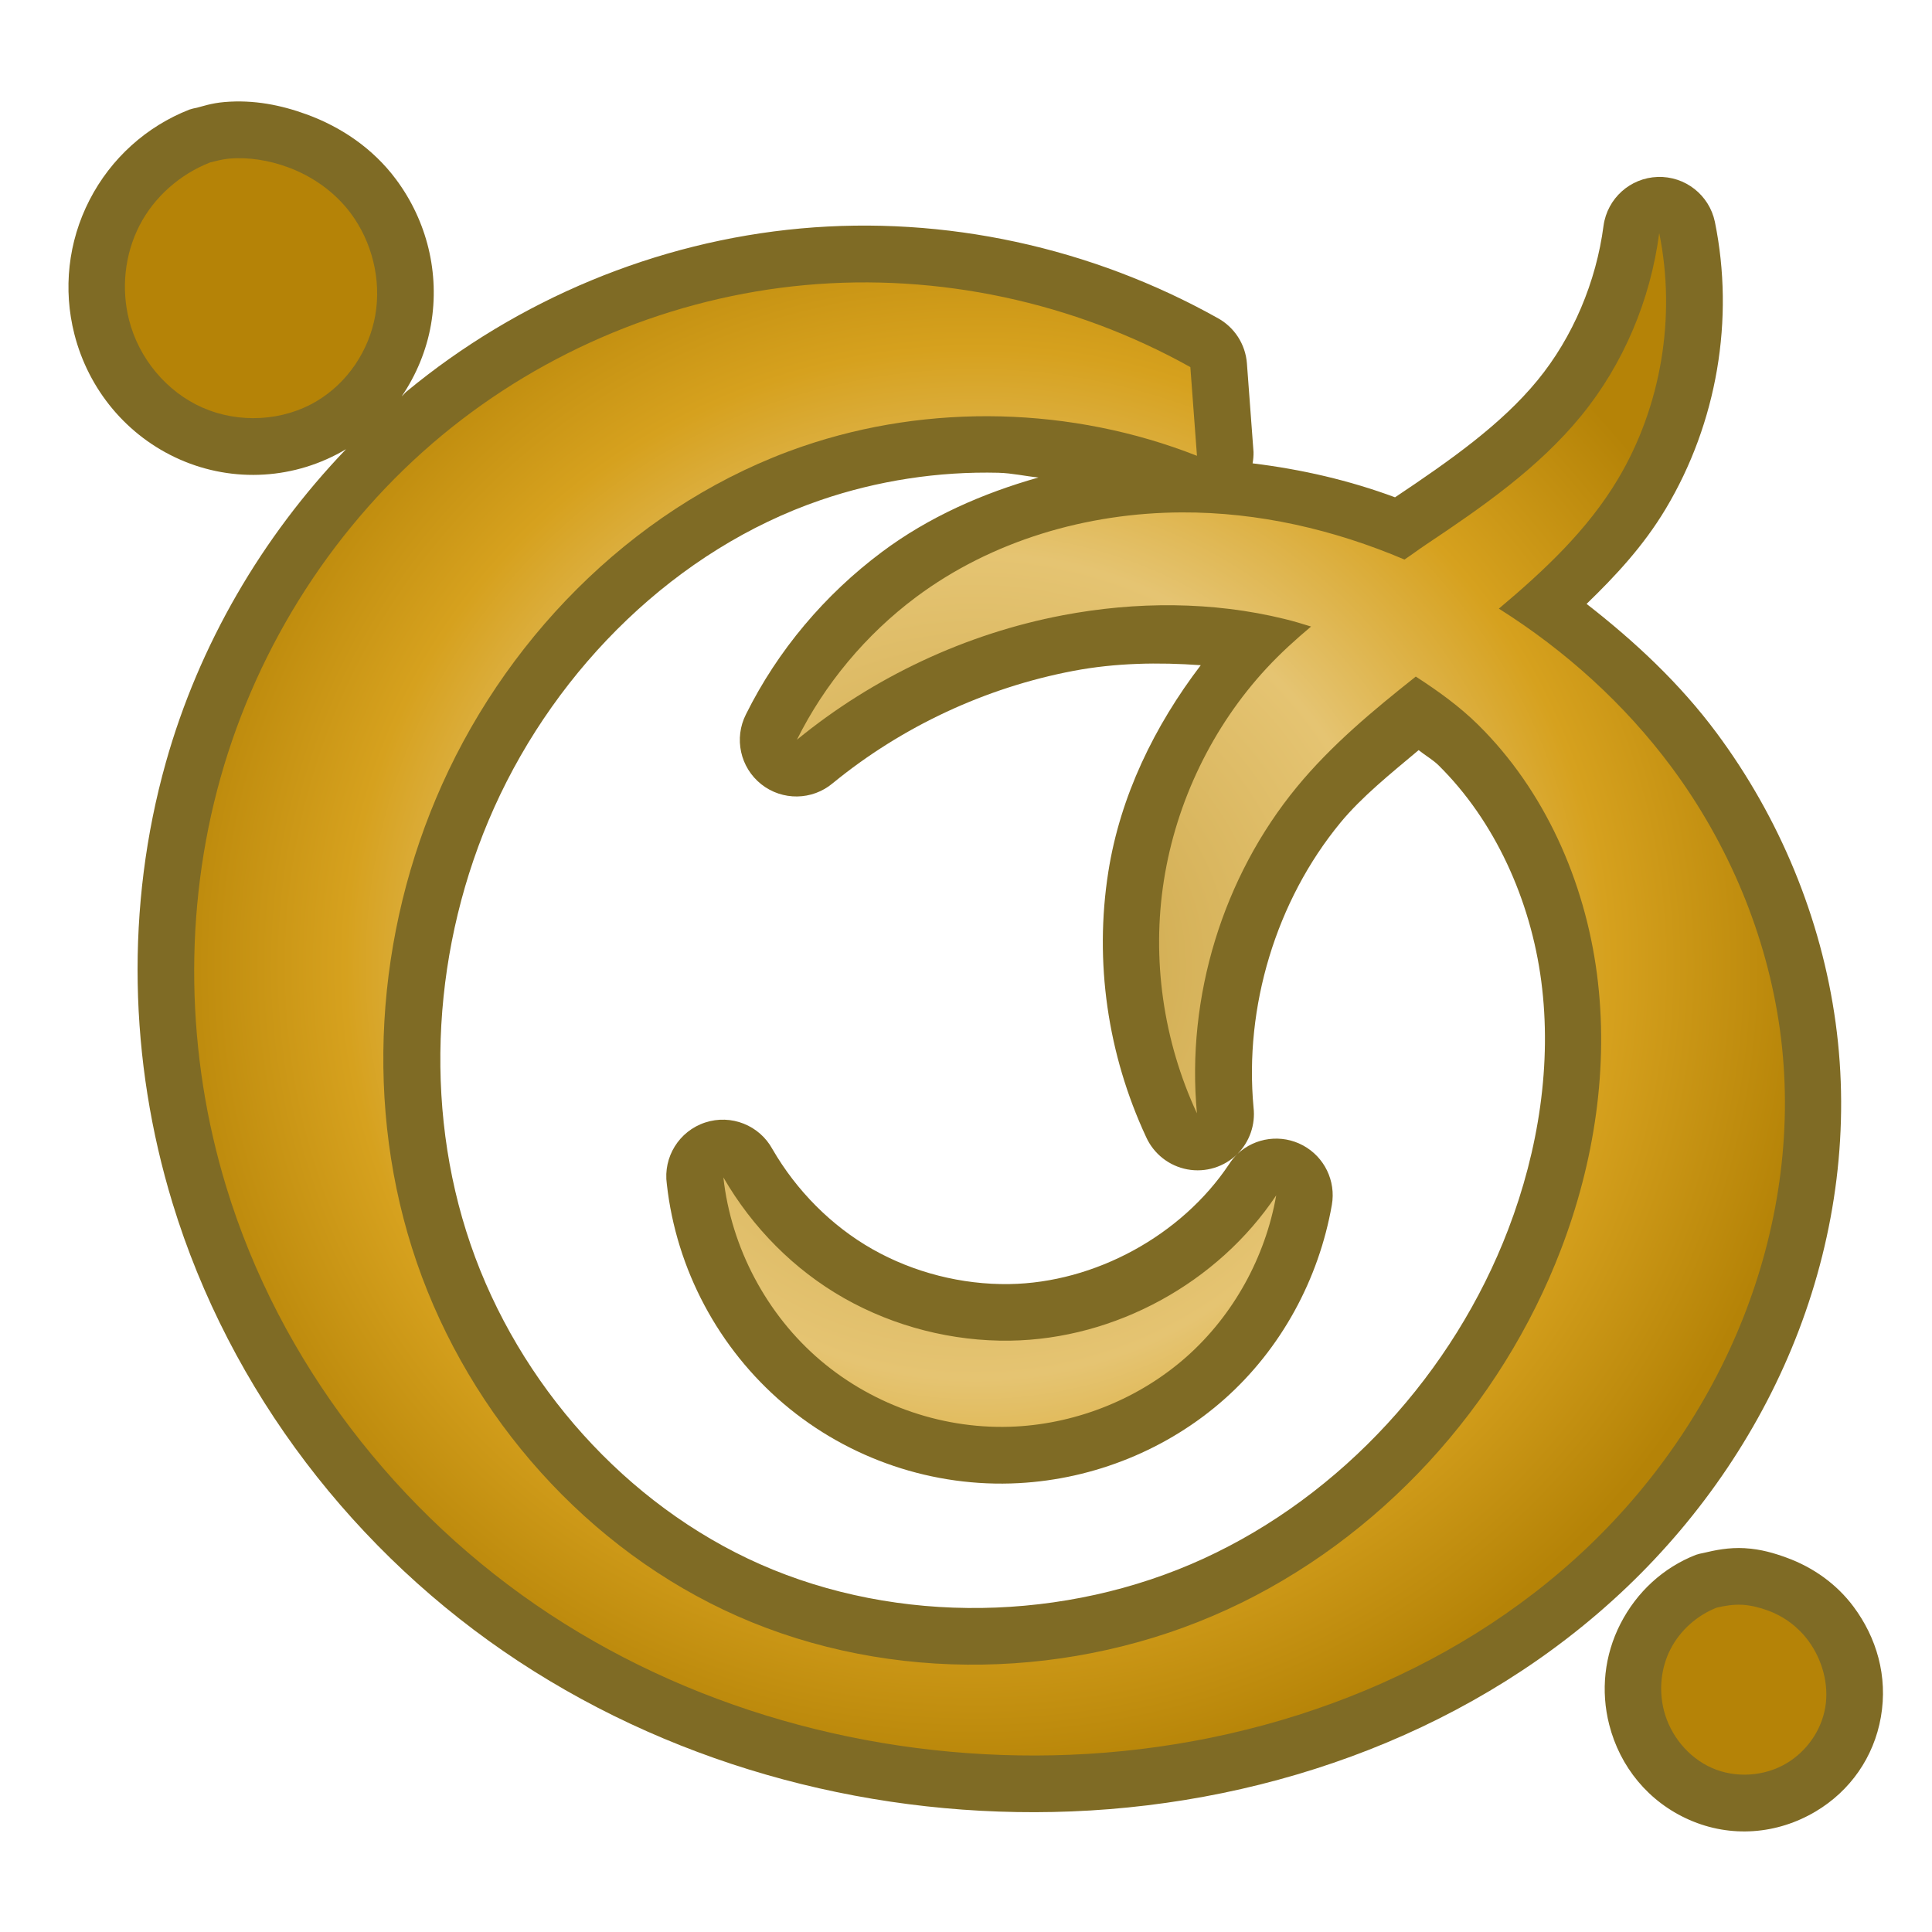
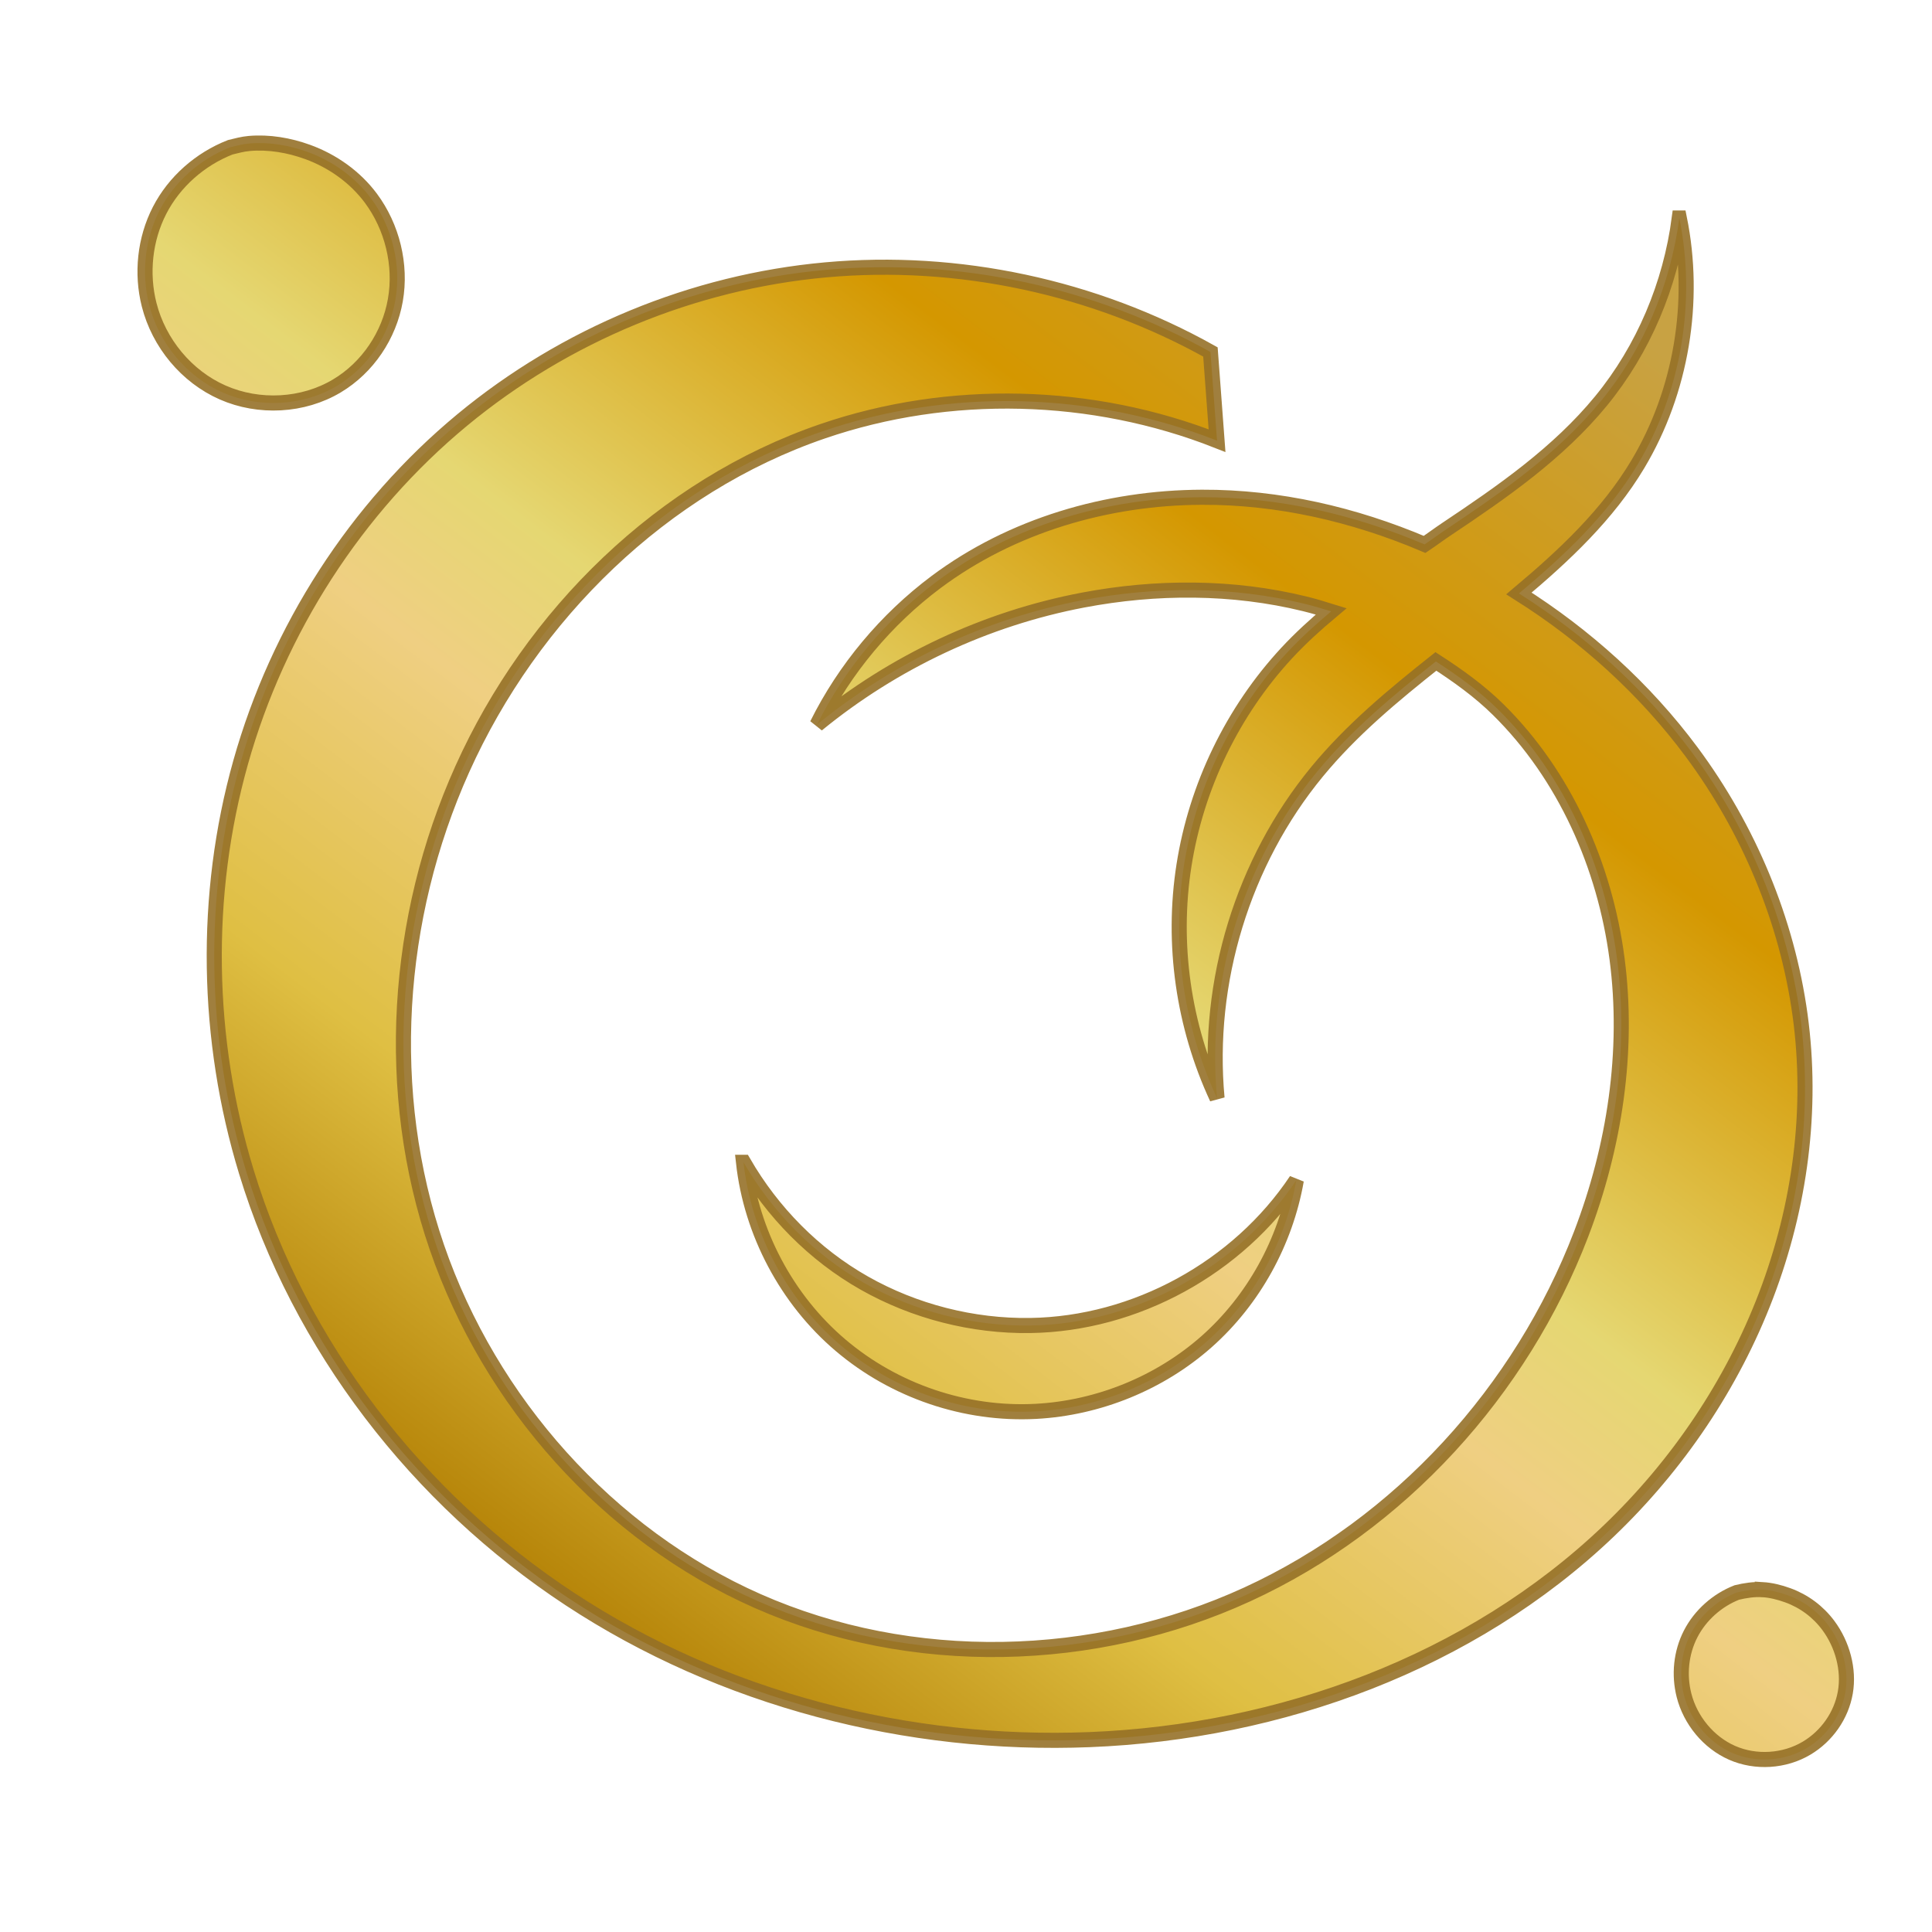
<svg xmlns="http://www.w3.org/2000/svg" xmlns:xlink="http://www.w3.org/1999/xlink" width="64px" height="64px" id="svg2985" version="1.1">
  <defs id="defs2987">
    <linearGradient id="linearGradient3923">
      <stop style="stop-color:#aa7100;stop-opacity:1;" offset="0" id="stop3925" />
      <stop style="stop-color:#e9c24e;stop-opacity:1;" offset="1" id="stop3927" />
    </linearGradient>
    <linearGradient id="linearGradient3797">
      <stop style="stop-color:#daaa31;stop-opacity:1;" offset="0" id="stop3799" />
      <stop id="stop3805" offset="0.5" style="stop-color:#f8cc5f;stop-opacity:1;" />
      <stop style="stop-color:#f4ae00;stop-opacity:1;" offset="0.75" id="stop3921" />
      <stop style="stop-color:#b58307;stop-opacity:1;" offset="1" id="stop3801" />
    </linearGradient>
    <radialGradient xlink:href="#linearGradient3797" id="radialGradient3803" cx="31.7" cy="30.072" fx="31.7" fy="30.072" r="28.181" gradientTransform="matrix(0.989488,-0.00306323,0.00299906,0.968759,0.243044,1.036586)" gradientUnits="userSpaceOnUse" />
    <linearGradient xlink:href="#linearGradient3923" id="linearGradient3931" x1="1.693" y1="1.738" x2="60.207" y2="59.769" gradientUnits="userSpaceOnUse" />
    <radialGradient xlink:href="#linearGradient3797-2" id="radialGradient3803-4" cx="31.7" cy="30.072" fx="31.7" fy="30.072" r="28.181" gradientTransform="matrix(0.989488,-0.00306323,0.00299906,0.968759,0.8626708,2.979389)" gradientUnits="userSpaceOnUse" />
    <linearGradient id="linearGradient3797-2">
      <stop style="stop-color:#c8a243;stop-opacity:1;" offset="0" id="stop3799-6" />
      <stop id="stop3805-5" offset="0.5" style="stop-color:#e5c472;stop-opacity:1;" />
      <stop style="stop-color:#d6a11e;stop-opacity:1;" offset="0.75" id="stop3921-5" />
      <stop style="stop-color:#b58307;stop-opacity:1;" offset="1" id="stop3801-9" />
    </linearGradient>
+     <linearGradient xlink:href="#linearGradient3797-5" id="linearGradient3771" x1="49.832" y1="7.251" x2="16.414" y2="51.048" gradientUnits="userSpaceOnUse" gradientTransform="translate(-1.88076,-0.07227955)" />
+     <linearGradient id="linearGradient3797-5">
+       <stop style="stop-color:#c8a243;stop-opacity:1;" offset="0" id="stop3799-0" />
+       <stop id="stop3775" offset="0.248" style="stop-color:#d49700;stop-opacity:1;" />
+       <stop id="stop3805-7" offset="0.495" style="stop-color:#e5d772;stop-opacity:1;" />
+       <stop style="stop-color:#efcf82;stop-opacity:1;" offset="0.593" id="stop3921-7" />
+       <stop id="stop3773" offset="0.797" style="stop-color:#dfbf43;stop-opacity:1;" />
+       <stop style="stop-color:#b58307;stop-opacity:1;" offset="1" id="stop3801-0" />
+     </linearGradient>
+     <linearGradient y2="51.048" x2="16.414" y1="7.251" x1="49.832" gradientTransform="translate(1.285056,1.440114)" gradientUnits="userSpaceOnUse" id="linearGradient3864" xlink:href="#linearGradient3797-5" />
  </defs>
  <g id="layer1">
-     <path transform="translate(0.6196268,1.942803)" style="opacity:0.942;fill:#786218;fill-opacity:1;stroke:none;" id="path3027" d="M 6.812,1.438 C 6.375,1.475 6.068,1.586 5.906,1.625 a 1.873,1.873 0 0 0 -0.25,0.062 c -1.418,0.555 -2.6,1.612 -3.312,3 -0.709,1.381 -0.878,2.954 -0.5,4.438 0.467,1.836 1.736,3.381 3.5,4.156 1.771,0.778 3.816,0.661 5.5,-0.344 -2.795,2.916 -4.874,6.485 -5.969,10.375 -1.342,4.77 -1.22,9.875 0.219,14.594 1.898,6.226 6.061,11.633 11.469,15.188 5.402,3.552 11.9,5.224 18.312,4.969 6.712,-0.267 13.454,-2.708 18.406,-7.438 2.48,-2.368 4.46,-5.277 5.688,-8.5 1.227,-3.223 1.694,-6.722 1.219,-10.188 -0.476,-3.473 -1.863,-6.8 -3.938,-9.594 -1.221,-1.645 -2.71,-3.034 -4.312,-4.281 0.958,-0.927 1.884,-1.917 2.625,-3.156 1.696,-2.837 2.283,-6.274 1.625,-9.5 A 1.873,1.873 0 0 0 52.5,5.531 c -0.242,1.86 -1.016,3.697 -2.188,5.125 -1.195,1.457 -2.883,2.649 -4.719,3.875 -1.521,-0.564 -3.092,-0.925 -4.719,-1.125 a 1.873,1.873 0 0 0 0.031,-0.375 l -0.219,-2.938 a 1.873,1.873 0 0 0 -0.969,-1.5 C 35.533,6.254 30.686,5.191 25.906,5.625 c -4.779,0.434 -9.369,2.351 -13.062,5.406 -0.057,0.047 -0.1,0.109 -0.156,0.156 0.479,-0.706 0.82,-1.521 0.969,-2.375 C 13.954,7.106 13.524,5.375 12.5,4 11.736,2.973 10.679,2.261 9.531,1.844 8.698,1.541 7.79,1.353 6.812,1.438 z m 25.656,12.281 c 0.44,0.011 0.875,0.113 1.312,0.156 -1.839,0.521 -3.625,1.3 -5.188,2.469 -1.889,1.412 -3.449,3.258 -4.5,5.375 A 1.873,1.873 0 0 0 26.969,24 c 2.297,-1.879 5.062,-3.167 7.969,-3.719 1.397,-0.265 2.82,-0.289 4.219,-0.188 -1.535,2.014 -2.668,4.338 -3.062,6.844 -0.47,2.987 -0.022,6.047 1.25,8.781 A 1.873,1.873 0 0 0 40.375,36.281 1.873,1.873 0 0 0 40.906,34.75 c -0.312,-3.34 0.745,-6.85 2.875,-9.438 0.707,-0.858 1.663,-1.625 2.594,-2.406 0.207,0.166 0.48,0.326 0.656,0.5 1.861,1.835 3.052,4.453 3.406,7.156 0.356,2.717 -0.084,5.578 -1.094,8.219 C 47.531,43.523 43.83,47.586 39.25,49.688 34.682,51.784 29.121,51.889 24.562,49.875 20.123,47.914 16.562,43.913 14.969,39.281 13.374,34.646 13.719,29.33 15.75,24.812 c 2.101,-4.671 6.054,-8.557 10.812,-10.188 1.88,-0.644 3.897,-0.956 5.906,-0.906 z M 40.375,36.281 A 1.873,1.873 0 0 0 40.094,36.625 c -1.577,2.363 -4.448,3.927 -7.281,3.969 -1.57,0.023 -3.166,-0.382 -4.531,-1.156 -1.355,-0.768 -2.517,-1.938 -3.312,-3.312 a 1.873,1.873 0 0 0 -3.5,1.156 c 0.311,2.817 1.712,5.446 3.875,7.281 2.154,1.828 4.953,2.777 7.781,2.625 2.501,-0.134 4.931,-1.114 6.812,-2.781 1.885,-1.671 3.13,-3.975 3.562,-6.438 a 1.873,1.873 0 0 0 -3.125,-1.688 z m 16.812,13.062 C 56.64,49.312 56.184,49.412 55.812,49.5 a 1.873,1.873 0 0 0 -0.25,0.062 c -1.083,0.424 -1.959,1.228 -2.5,2.281 -0.54,1.052 -0.658,2.233 -0.375,3.344 0.355,1.396 1.299,2.56 2.656,3.156 1.371,0.603 2.909,0.482 4.188,-0.281 1.135,-0.677 1.924,-1.793 2.156,-3.125 0.236,-1.355 -0.144,-2.633 -0.906,-3.656 -0.558,-0.75 -1.34,-1.306 -2.219,-1.625 -0.392,-0.143 -0.843,-0.282 -1.375,-0.312 z" />
-     <path style="fill:url(#radialGradient3803-4);fill-opacity:1;stroke:none" d="m 7.588,5.255 c -0.218,0.019 -0.412,0.074 -0.625,0.125 -0.997,0.39 -1.855,1.141 -2.344,2.094 -0.489,0.953 -0.608,2.087 -0.344,3.125 0.323,1.269 1.238,2.379 2.438,2.906 1.199,0.527 2.657,0.453 3.781,-0.219 1.019,-0.608 1.733,-1.674 1.938,-2.844 0.204,-1.169 -0.104,-2.423 -0.812,-3.375 -0.523,-0.703 -1.271,-1.232 -2.094,-1.531 -0.617,-0.224 -1.283,-0.338 -1.938,-0.281 z m 47.375,2.469 c -0.287,2.202 -1.185,4.345 -2.594,6.062 -1.414,1.724 -3.27,3.012 -5.125,4.25 -0.24,0.16 -0.478,0.339 -0.719,0.5 -2.336,-0.993 -4.84,-1.572 -7.375,-1.562 -3.14,0.012 -6.298,0.932 -8.813,2.812 -1.65,1.234 -3.021,2.873 -3.938,4.719 2.538,-2.077 5.59,-3.513 8.813,-4.125 2.418,-0.459 4.954,-0.462 7.344,0.125 0.299,0.073 0.581,0.158 0.875,0.25 -0.512,0.429 -1.013,0.884 -1.469,1.375 -1.796,1.937 -2.996,4.422 -3.406,7.031 -0.411,2.609 -0.02,5.324 1.094,7.719 -0.359,-3.848 0.856,-7.828 3.312,-10.812 1.143,-1.389 2.525,-2.535 3.938,-3.656 0.73,0.473 1.442,0.982 2.062,1.594 2.207,2.176 3.534,5.177 3.938,8.25 0.403,3.073 -0.081,6.23 -1.188,9.125 -1.987,5.197 -6.005,9.617 -11.062,11.938 -5.057,2.321 -11.129,2.467 -16.219,0.219 -4.957,-2.189 -8.862,-6.595 -10.625,-11.719 -1.763,-5.124 -1.379,-10.902 0.844,-15.844 2.302,-5.118 6.628,-9.369 11.938,-11.188 4.199,-1.439 8.932,-1.314 13.063,0.312 l -0.219,-2.938 C 35.581,10.009 31.076,9.043 26.682,9.443 22.289,9.842 18.05,11.6 14.651,14.412 c -3.527,2.918 -6.104,6.937 -7.344,11.344 -1.24,4.407 -1.148,9.184 0.188,13.562 1.762,5.779 5.671,10.838 10.719,14.156 5.048,3.319 11.182,4.896 17.219,4.656 6.308,-0.251 12.622,-2.546 17.188,-6.906 2.283,-2.18 4.095,-4.862 5.219,-7.812 1.123,-2.95 1.554,-6.154 1.125,-9.281 -0.431,-3.141 -1.704,-6.173 -3.594,-8.719 -1.551,-2.089 -3.517,-3.862 -5.719,-5.25 1.503,-1.263 2.935,-2.604 3.938,-4.281 1.444,-2.415 1.937,-5.399 1.375,-8.156 z M 23.963,39.005 c 0.256,2.325 1.435,4.549 3.219,6.062 1.783,1.513 4.133,2.313 6.469,2.188 2.071,-0.111 4.104,-0.937 5.656,-2.312 1.552,-1.376 2.61,-3.301 2.969,-5.344 -1.934,2.897 -5.33,4.761 -8.812,4.812 -1.91,0.028 -3.838,-0.464 -5.5,-1.406 -1.662,-0.942 -3.044,-2.346 -4,-4 z m 33.75,14.156 c -0.285,-0.016 -0.566,0.028 -0.844,0.094 -0.651,0.255 -1.212,0.753 -1.531,1.375 -0.319,0.622 -0.391,1.354 -0.219,2.031 0.211,0.829 0.811,1.562 1.594,1.906 0.783,0.344 1.734,0.282 2.469,-0.156 0.666,-0.397 1.148,-1.08 1.281,-1.844 0.133,-0.764 -0.1,-1.597 -0.562,-2.219 -0.341,-0.459 -0.806,-0.805 -1.344,-1 -0.269,-0.098 -0.558,-0.171 -0.844,-0.188 z" id="path2995" />
+     <path style="fill:url(#linearGradient3864);fill-opacity:1;stroke:#956f27;stroke-width:0.5;stroke-opacity:0.889" d="m 8.254,4.753 c -0.218,0.019 -0.412,0.074 -0.625,0.125 -0.997,0.39 -1.855,1.141 -2.344,2.094 -0.489,0.953 -0.608,2.087 -0.344,3.125 0.323,1.269 1.238,2.379 2.438,2.906 1.199,0.527 2.657,0.453 3.781,-0.219 1.019,-0.608 1.733,-1.674 1.937,-2.844 0.204,-1.169 -0.104,-2.423 -0.812,-3.375 -0.523,-0.703 -1.271,-1.232 -2.094,-1.531 -0.617,-0.224 -1.283,-0.338 -1.938,-0.281 z m 47.375,2.469 c -0.287,2.202 -1.185,4.345 -2.594,6.062 -1.414,1.724 -3.27,3.012 -5.125,4.25 -0.24,0.16 -0.478,0.339 -0.719,0.5 -2.336,-0.993 -4.84,-1.572 -7.375,-1.562 -3.14,0.012 -6.298,0.932 -8.812,2.812 -1.65,1.234 -3.021,2.873 -3.938,4.719 2.538,-2.077 5.59,-3.513 8.812,-4.125 2.418,-0.459 4.954,-0.462 7.344,0.125 0.299,0.073 0.581,0.158 0.875,0.25 -0.512,0.429 -1.013,0.884 -1.469,1.375 -1.796,1.937 -2.996,4.422 -3.406,7.031 -0.411,2.609 -0.02,5.324 1.094,7.719 -0.359,-3.848 0.856,-7.828 3.312,-10.812 1.143,-1.389 2.525,-2.535 3.938,-3.656 0.73,0.473 1.442,0.982 2.062,1.594 2.207,2.176 3.534,5.177 3.938,8.25 0.403,3.073 -0.081,6.23 -1.188,9.125 -1.987,5.197 -6.005,9.617 -11.062,11.938 -5.057,2.321 -11.129,2.467 -16.219,0.219 -4.957,-2.189 -8.862,-6.595 -10.625,-11.719 -1.763,-5.124 -1.379,-10.902 0.844,-15.844 2.302,-5.118 6.628,-9.369 11.938,-11.188 4.199,-1.439 8.932,-1.314 13.062,0.312 l -0.219,-2.938 c -3.851,-2.153 -8.357,-3.118 -12.75,-2.719 -4.393,0.399 -8.632,2.157 -12.031,4.969 -3.527,2.918 -6.104,6.937 -7.344,11.344 -1.24,4.407 -1.148,9.184 0.188,13.562 1.762,5.779 5.671,10.838 10.719,14.156 5.048,3.319 11.182,4.896 17.219,4.656 6.308,-0.251 12.622,-2.546 17.188,-6.906 2.283,-2.18 4.095,-4.862 5.219,-7.812 1.123,-2.95 1.554,-6.154 1.125,-9.281 -0.431,-3.141 -1.704,-6.173 -3.594,-8.719 -1.551,-2.089 -3.517,-3.862 -5.719,-5.25 1.503,-1.263 2.935,-2.604 3.938,-4.281 1.444,-2.415 1.937,-5.399 1.375,-8.156 z m -31,31.281 c 0.256,2.325 1.435,4.549 3.219,6.062 1.783,1.513 4.133,2.313 6.469,2.188 2.071,-0.111 4.104,-0.937 5.656,-2.312 1.552,-1.376 2.61,-3.301 2.969,-5.344 -1.934,2.897 -5.33,4.761 -8.812,4.812 -1.91,0.028 -3.838,-0.464 -5.5,-1.406 -1.662,-0.942 -3.044,-2.346 -4,-4 z m 33.75,14.156 c -0.285,-0.016 -0.566,0.028 -0.844,0.094 -0.651,0.255 -1.212,0.753 -1.531,1.375 -0.319,0.622 -0.391,1.354 -0.219,2.031 0.211,0.829 0.811,1.562 1.594,1.906 0.783,0.344 1.734,0.282 2.469,-0.156 0.666,-0.397 1.148,-1.08 1.281,-1.844 0.133,-0.764 -0.1,-1.597 -0.562,-2.219 -0.341,-0.459 -0.806,-0.805 -1.344,-1 -0.269,-0.098 -0.558,-0.171 -0.844,-0.188 z" id="path2995" />
  </g>
</svg>
